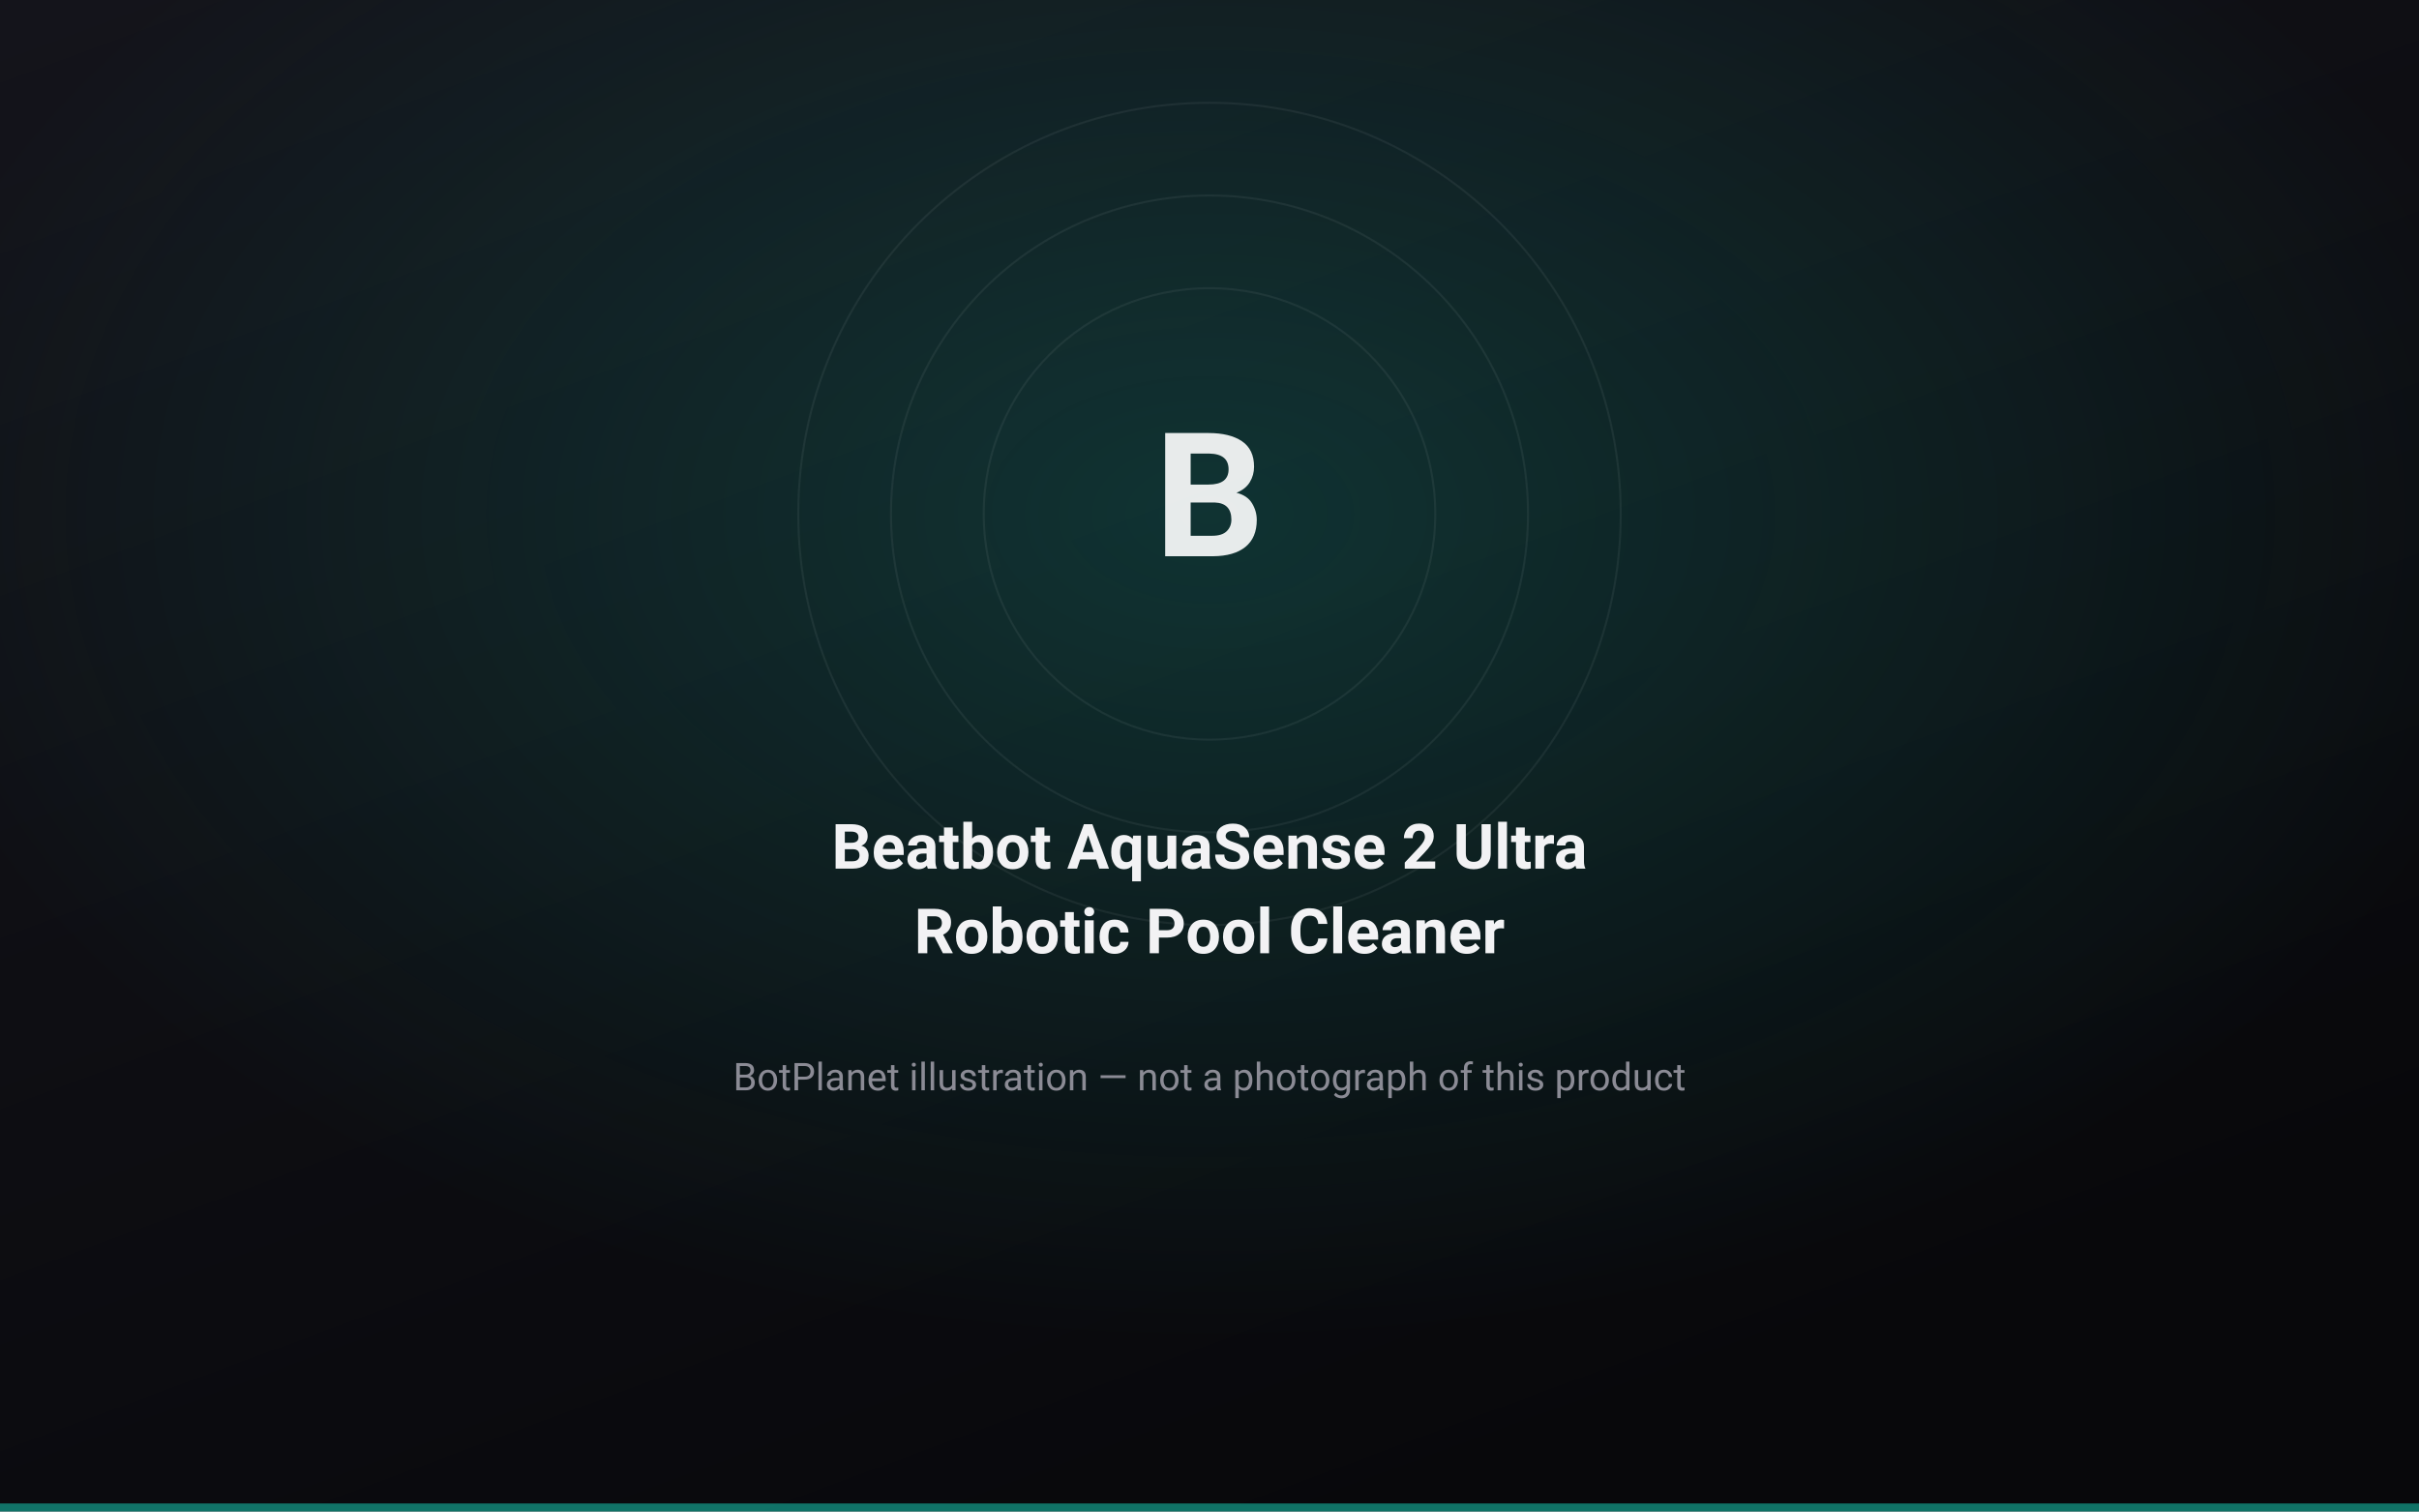
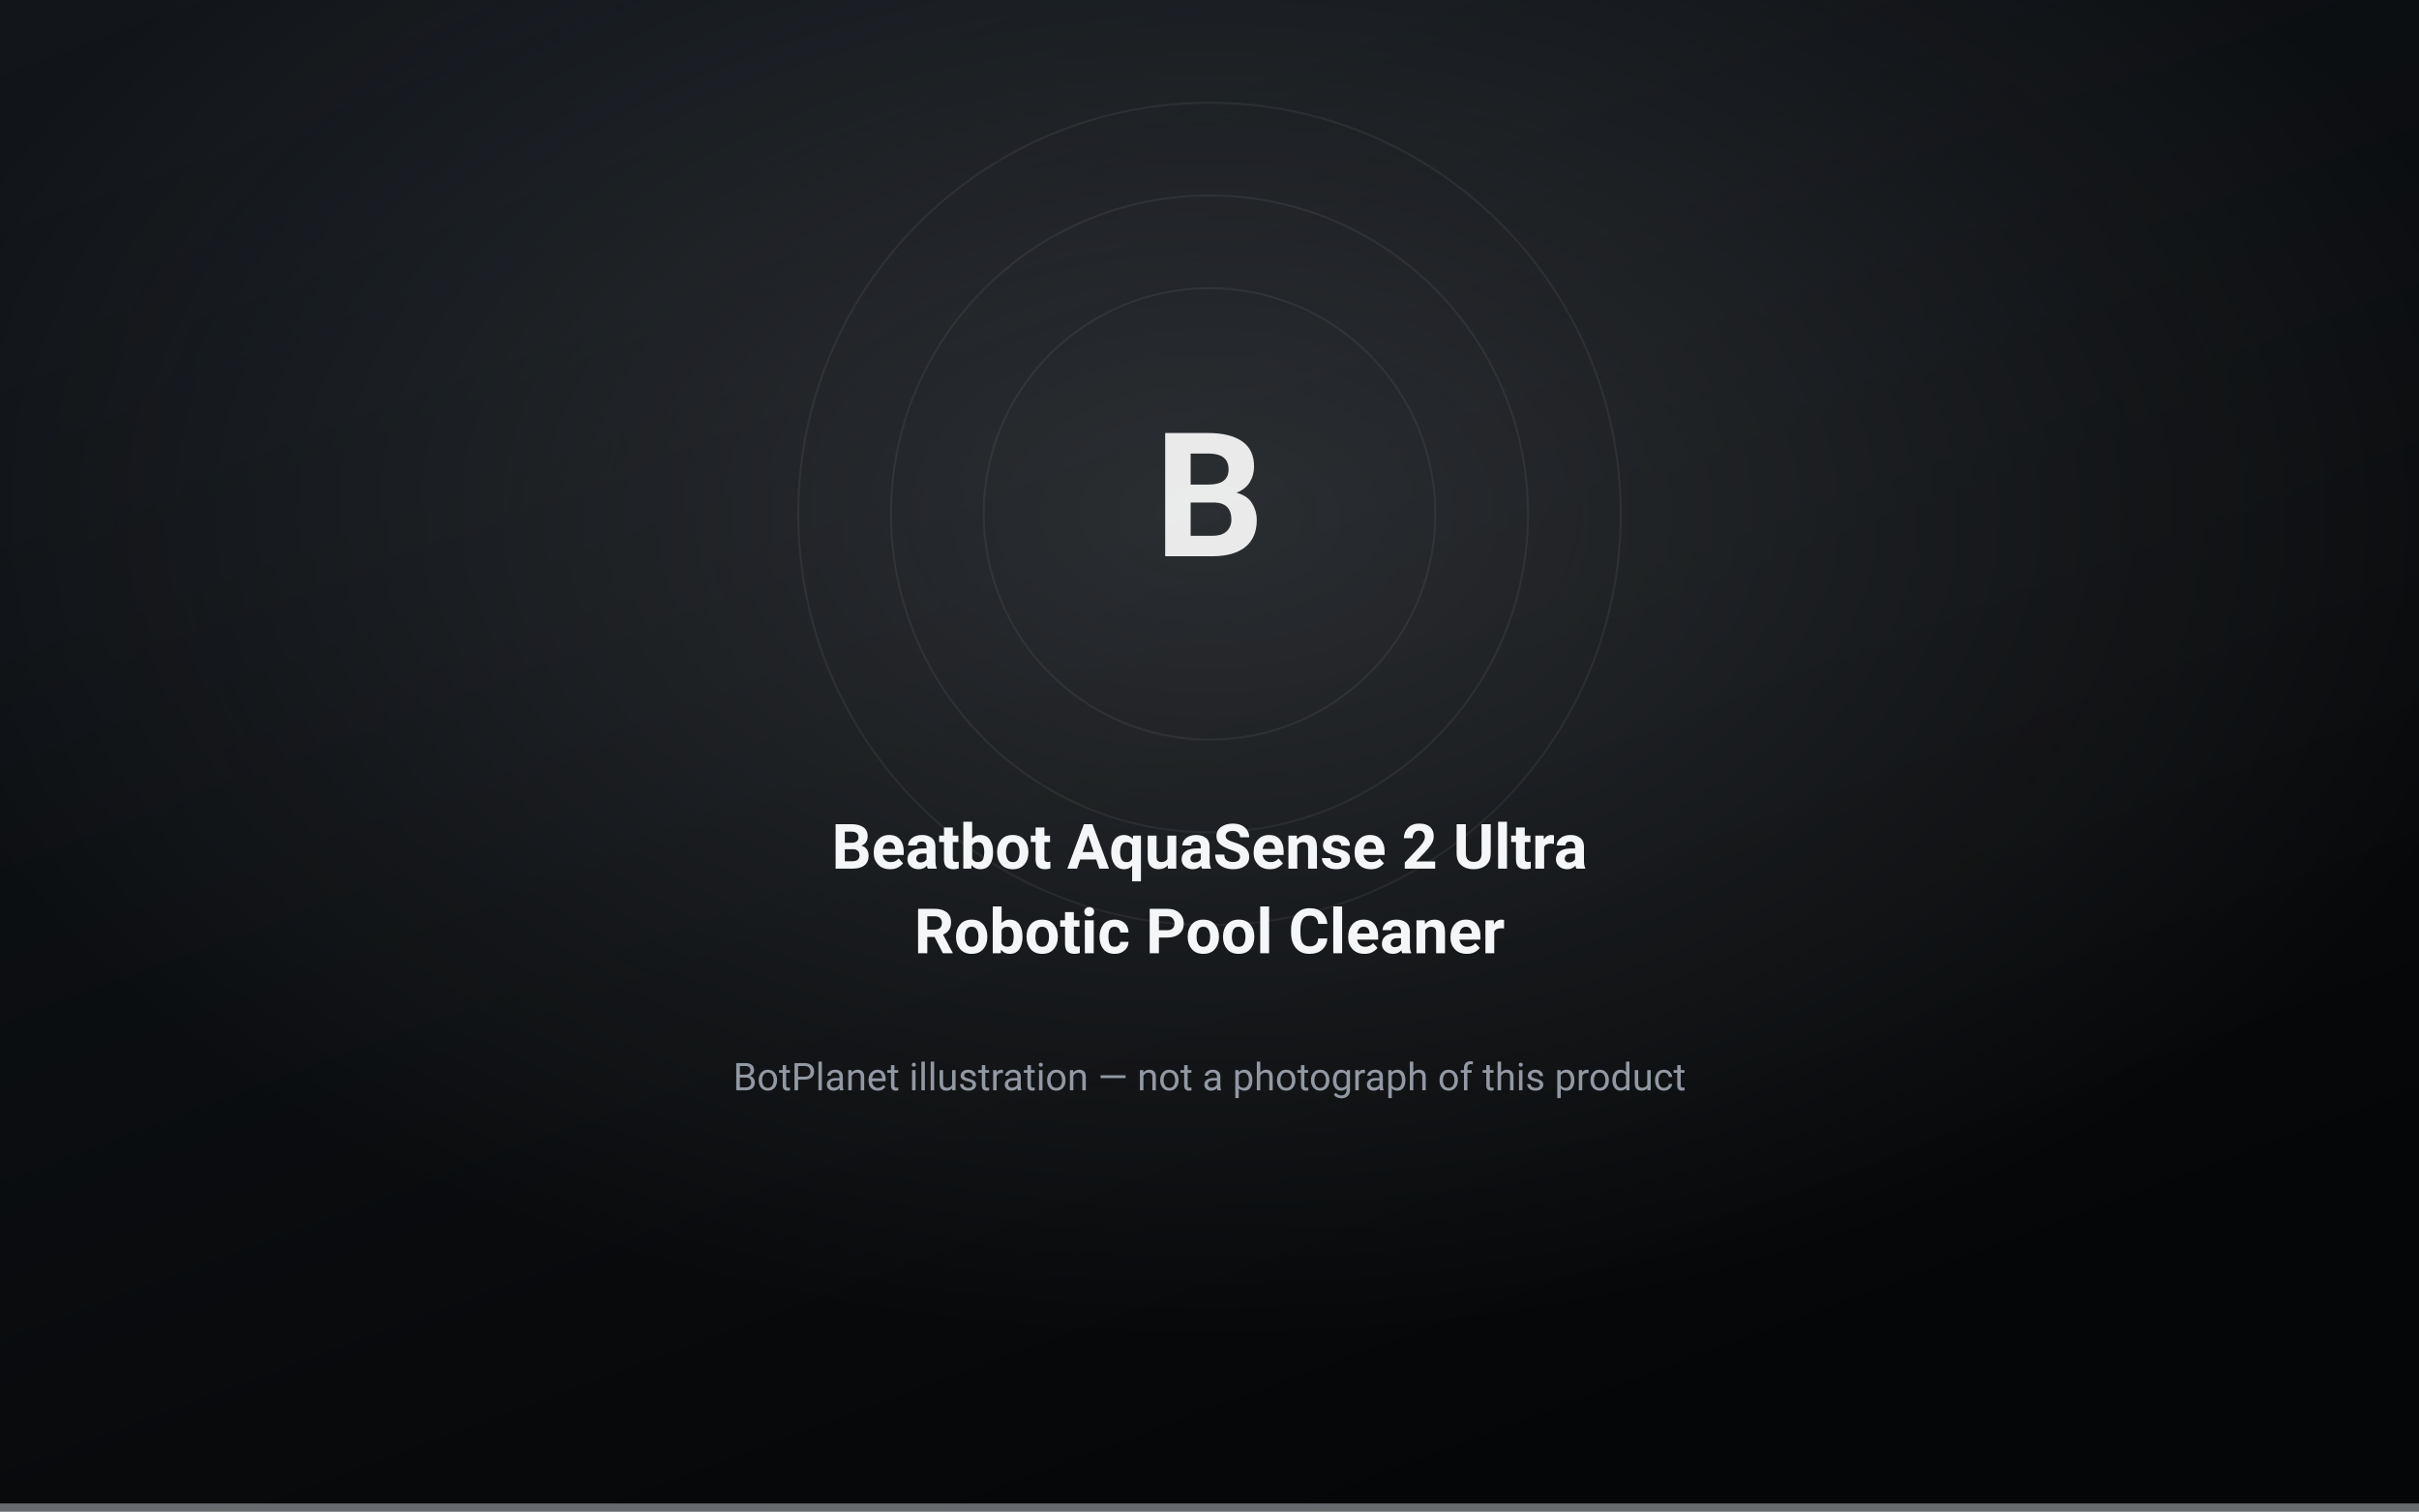
<svg xmlns="http://www.w3.org/2000/svg" viewBox="0 0 1200 750" width="1200" height="750" role="img" aria-hidden="true">
  <defs>
    <linearGradient id="bg" x1="0" y1="0" x2="0.6" y2="1">
-       <stop offset="0" stop-color="#14141b" />
-       <stop offset="1" stop-color="#08080b" />
+       <stop offset="0" stop-color="#12161b" />
+       <stop offset="1" stop-color="#050607" />
    </linearGradient>
    <radialGradient id="glow" cx="0.5" cy="0.34" r="0.55">
-       <stop offset="0" stop-color="#17c8b0" stop-opacity="0.20" />
-       <stop offset="1" stop-color="#17c8b0" stop-opacity="0" />
+       <stop offset="0" stop-color="#cdd3da" stop-opacity="0.16" />
+       <stop offset="1" stop-color="#cdd3da" stop-opacity="0" />
    </radialGradient>
  </defs>
  <rect width="1200" height="750" fill="url(#bg)" />
  <rect width="1200" height="750" fill="url(#glow)" />
  <g fill="none" stroke="#ffffff" stroke-opacity="0.06">
    <circle cx="600" cy="255" r="112" />
    <circle cx="600" cy="255" r="158" />
    <circle cx="600" cy="255" r="204" />
  </g>
  <text x="600" y="276" text-anchor="middle" font-family="system-ui,-apple-system,Segoe UI,Roboto,sans-serif" font-size="86" font-weight="700" fill="#ffffff" fill-opacity="0.90" letter-spacing="-2">B</text>
-   <text x="600" y="431" text-anchor="middle" font-family="system-ui,-apple-system,Segoe UI,Roboto,sans-serif" font-size="31" font-weight="600" fill="#f2f2f4">Beatbot AquaSense 2 Ultra</text>
-   <text x="600" y="473" text-anchor="middle" font-family="system-ui,-apple-system,Segoe UI,Roboto,sans-serif" font-size="31" font-weight="600" fill="#f2f2f4">Robotic Pool Cleaner</text>
-   <text x="600" y="541" text-anchor="middle" font-family="system-ui,-apple-system,Segoe UI,Roboto,sans-serif" font-size="19" fill="#8b8b95">BotPlanet illustration — not a photograph of this product</text>
-   <rect x="0" y="746" width="1200" height="4" fill="#17c8b0" fill-opacity="0.55" />
+   <text x="600" y="431" text-anchor="middle" font-family="system-ui,-apple-system,Segoe UI,Roboto,sans-serif" font-size="31" font-weight="600" fill="#f4f6f8">Beatbot AquaSense 2 Ultra</text>
+   <text x="600" y="473" text-anchor="middle" font-family="system-ui,-apple-system,Segoe UI,Roboto,sans-serif" font-size="31" font-weight="600" fill="#f4f6f8">Robotic Pool Cleaner</text>
+   <text x="600" y="541" text-anchor="middle" font-family="system-ui,-apple-system,Segoe UI,Roboto,sans-serif" font-size="19" fill="#9299a3">BotPlanet illustration — not a photograph of this product</text>
+   <rect x="0" y="746" width="1200" height="4" fill="#c9ced5" fill-opacity="0.5" />
</svg>
